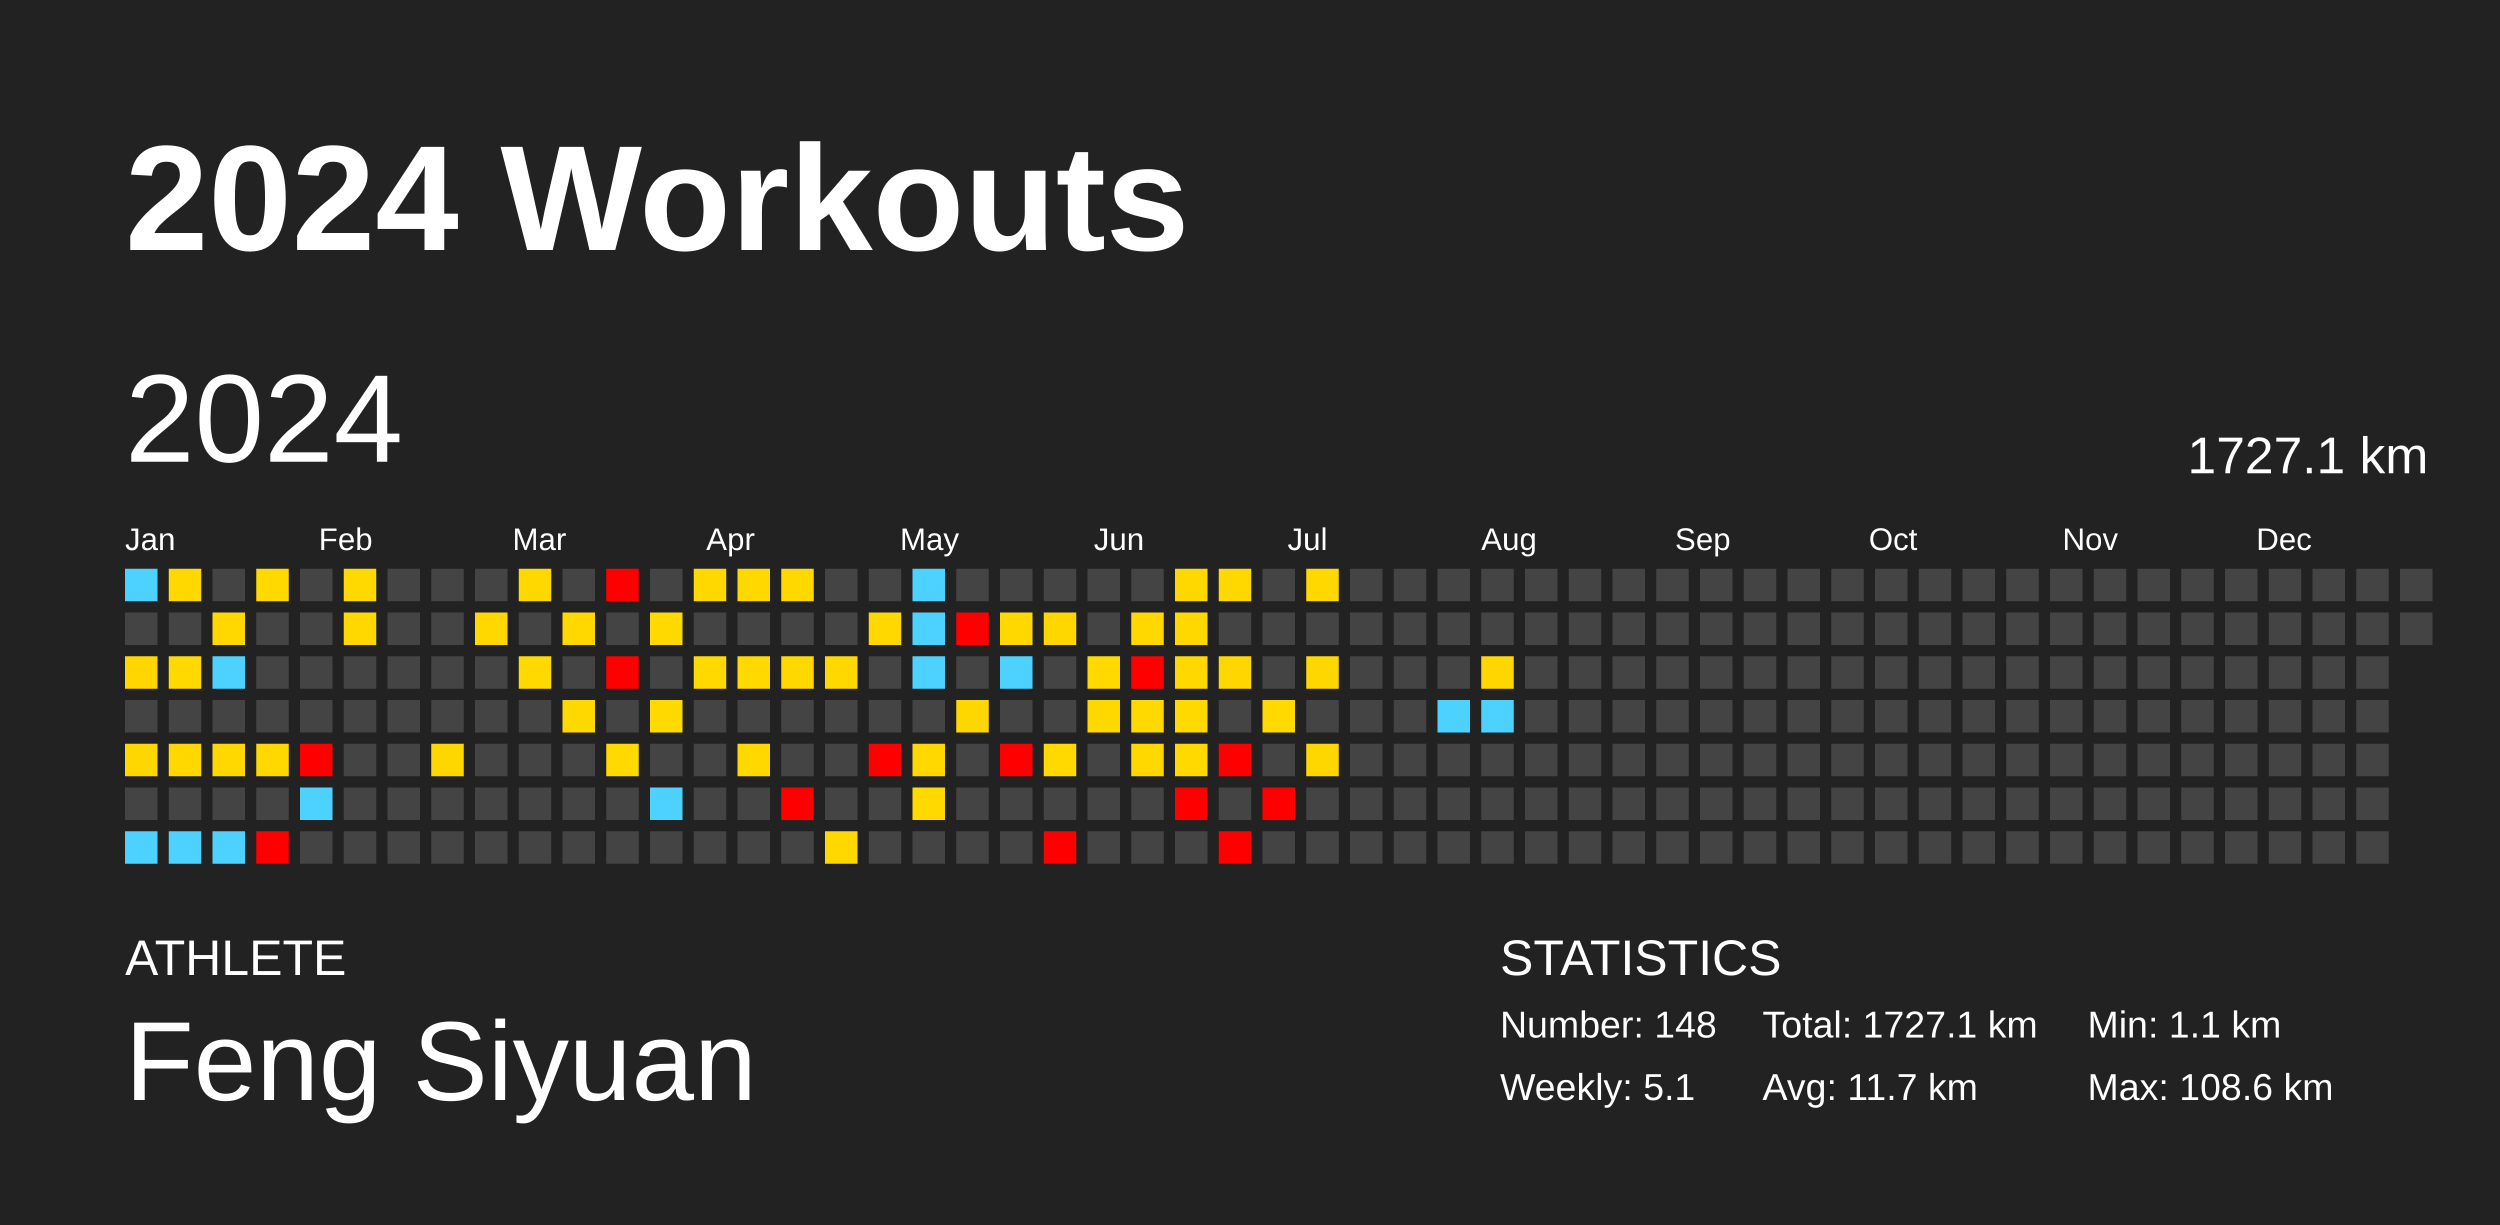
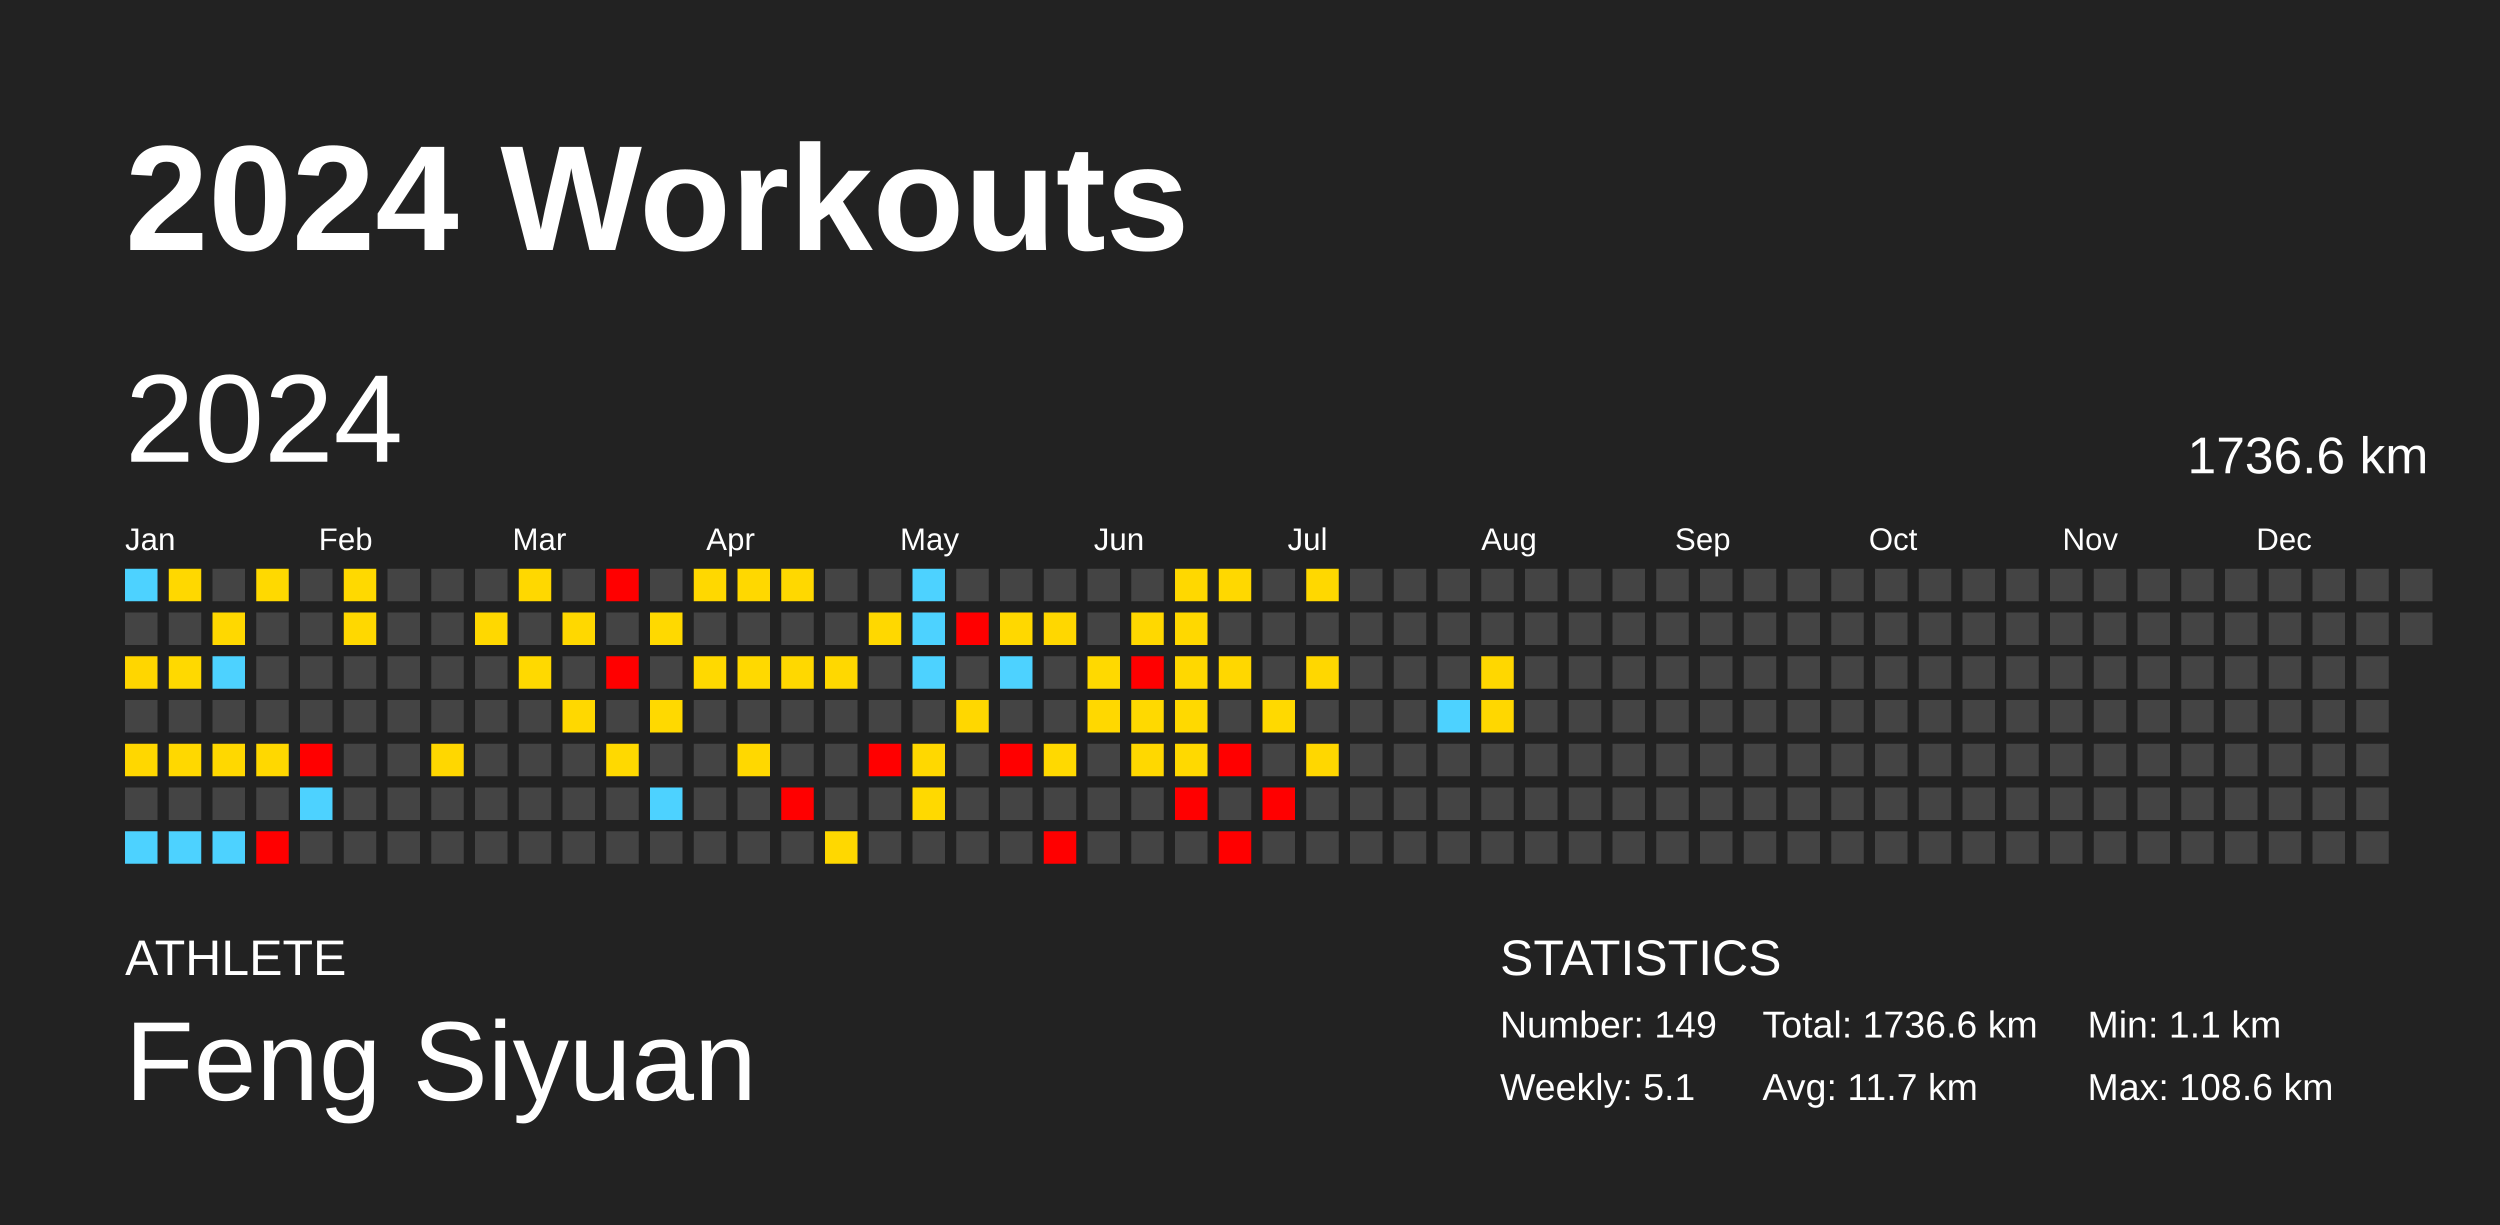
<svg xmlns="http://www.w3.org/2000/svg" baseProfile="full" height="98mm" version="1.1" viewBox="0,0,200,98" width="200mm">
  <defs />
  <rect fill="#222222" height="98" width="200" x="0" y="0" />
  <text fill="#FFFFFF" style="font-size:12px; font-family:Arial; font-weight:bold;" x="10" y="20">2024 Workouts</text>
  <text fill="#FFFFFF" style="font-size:4px; font-family:Arial" x="10" y="78">ATHLETE</text>
  <text fill="#FFFFFF" style="font-size:9px; font-family:Arial" x="10" y="88">Feng Siyuan</text>
  <text fill="#FFFFFF" style="font-size:4px; font-family:Arial" x="120" y="78">STATISTICS</text>
-   <text fill="#FFFFFF" style="font-size:3px; font-family:Arial" x="120" y="83">Number: 148</text>
+   <text fill="#FFFFFF" style="font-size:3px; font-family:Arial" x="120" y="83">Number: 149</text>
  <text fill="#FFFFFF" style="font-size:3px; font-family:Arial" x="120" y="88">Weekly: 5.1</text>
-   <text fill="#FFFFFF" style="font-size:3px; font-family:Arial" x="141" y="83">Total: 1727.1 km</text>
+   <text fill="#FFFFFF" style="font-size:3px; font-family:Arial" x="141" y="83">Total: 1736.6 km</text>
  <text fill="#FFFFFF" style="font-size:3px; font-family:Arial" x="141" y="88">Avg: 11.7 km</text>
  <text fill="#FFFFFF" style="font-size:3px; font-family:Arial" x="167" y="83">Min: 1.1 km</text>
  <text fill="#FFFFFF" style="font-size:3px; font-family:Arial" x="167" y="88">Max: 108.6 km</text>
  <text dominant-baseline="hanging" fill="#FFFFFF" style="font-size:10.0px; font-family:Arial;" x="10" y="30">2024</text>
-   <text dominant-baseline="hanging" fill="#FFFFFF" style="font-size:4.125px; font-family:Arial;" x="175" y="35">1727.1 km</text>
+   <text dominant-baseline="hanging" fill="#FFFFFF" style="font-size:4.125px; font-family:Arial;" x="175" y="35">1736.6 km</text>
  <text fill="#FFFFFF" style="font-size:2.5px; font-family:Arial" x="10.0" y="44">Jan</text>
  <text fill="#FFFFFF" style="font-size:2.5px; font-family:Arial" x="25.5" y="44">Feb</text>
  <text fill="#FFFFFF" style="font-size:2.5px; font-family:Arial" x="41.0" y="44">Mar</text>
  <text fill="#FFFFFF" style="font-size:2.5px; font-family:Arial" x="56.5" y="44">Apr</text>
  <text fill="#FFFFFF" style="font-size:2.5px; font-family:Arial" x="72.0" y="44">May</text>
  <text fill="#FFFFFF" style="font-size:2.5px; font-family:Arial" x="87.5" y="44">Jun</text>
  <text fill="#FFFFFF" style="font-size:2.5px; font-family:Arial" x="103.0" y="44">Jul</text>
  <text fill="#FFFFFF" style="font-size:2.5px; font-family:Arial" x="118.5" y="44">Aug</text>
  <text fill="#FFFFFF" style="font-size:2.5px; font-family:Arial" x="134.0" y="44">Sep</text>
  <text fill="#FFFFFF" style="font-size:2.5px; font-family:Arial" x="149.5" y="44">Oct</text>
  <text fill="#FFFFFF" style="font-size:2.5px; font-family:Arial" x="165.0" y="44">Nov</text>
  <text fill="#FFFFFF" style="font-size:2.5px; font-family:Arial" x="180.5" y="44">Dec</text>
  <rect fill="#4dd2ff" height="2.6" width="2.6" x="10.0" y="45.5" />
  <rect fill="#444444" height="2.6" width="2.6" x="10.0" y="49.0" />
  <rect fill="#ffd600" height="2.6" width="2.6" x="10.0" y="52.5" />
  <rect fill="#444444" height="2.6" width="2.6" x="10.0" y="56.0" />
  <rect fill="#ffd700" height="2.6" width="2.6" x="10.0" y="59.5" />
  <rect fill="#444444" height="2.6" width="2.6" x="10.0" y="63.0" />
  <rect fill="#4dd2ff" height="2.6" width="2.6" x="10.0" y="66.5" />
  <rect fill="#ffd800" height="2.6" width="2.6" x="13.5" y="45.5" />
  <rect fill="#444444" height="2.6" width="2.6" x="13.5" y="49.0" />
  <rect fill="#ffd900" height="2.6" width="2.6" x="13.5" y="52.5" />
  <rect fill="#444444" height="2.6" width="2.6" x="13.5" y="56.0" />
  <rect fill="#ffd800" height="2.6" width="2.6" x="13.5" y="59.5" />
  <rect fill="#444444" height="2.6" width="2.6" x="13.5" y="63.0" />
  <rect fill="#4dd2ff" height="2.6" width="2.6" x="13.5" y="66.5" />
  <rect fill="#444444" height="2.6" width="2.6" x="17.0" y="45.5" />
  <rect fill="#ffd800" height="2.6" width="2.6" x="17.0" y="49.0" />
  <rect fill="#4dd2ff" height="2.6" width="2.6" x="17.0" y="52.5" />
  <rect fill="#444444" height="2.6" width="2.6" x="17.0" y="56.0" />
  <rect fill="#ffd800" height="2.6" width="2.6" x="17.0" y="59.5" />
  <rect fill="#444444" height="2.6" width="2.6" x="17.0" y="63.0" />
  <rect fill="#4dd2ff" height="2.6" width="2.6" x="17.0" y="66.5" />
  <rect fill="#ffd900" height="2.6" width="2.6" x="20.5" y="45.5" />
  <rect fill="#444444" height="2.6" width="2.6" x="20.5" y="49.0" />
  <rect fill="#444444" height="2.6" width="2.6" x="20.5" y="52.5" />
  <rect fill="#444444" height="2.6" width="2.6" x="20.5" y="56.0" />
  <rect fill="#ffd800" height="2.6" width="2.6" x="20.5" y="59.5" />
  <rect fill="#444444" height="2.6" width="2.6" x="20.5" y="63.0" />
  <rect fill="red" height="2.6" width="2.6" x="20.5" y="66.5" />
  <rect fill="#444444" height="2.6" width="2.6" x="24.0" y="45.5" />
  <rect fill="#444444" height="2.6" width="2.6" x="24.0" y="49.0" />
  <rect fill="#444444" height="2.6" width="2.6" x="24.0" y="52.5" />
  <rect fill="#444444" height="2.6" width="2.6" x="24.0" y="56.0" />
  <rect fill="red" height="2.6" width="2.6" x="24.0" y="59.5" />
  <rect fill="#4dd2ff" height="2.6" width="2.6" x="24.0" y="63.0" />
  <rect fill="#444444" height="2.6" width="2.6" x="24.0" y="66.5" />
  <rect fill="#ffd900" height="2.6" width="2.6" x="27.5" y="45.5" />
  <rect fill="#ffd800" height="2.6" width="2.6" x="27.5" y="49.0" />
  <rect fill="#444444" height="2.6" width="2.6" x="27.5" y="52.5" />
  <rect fill="#444444" height="2.6" width="2.6" x="27.5" y="56.0" />
  <rect fill="#444444" height="2.6" width="2.6" x="27.5" y="59.5" />
  <rect fill="#444444" height="2.6" width="2.6" x="27.5" y="63.0" />
  <rect fill="#444444" height="2.6" width="2.6" x="27.5" y="66.5" />
  <rect fill="#444444" height="2.6" width="2.6" x="31.0" y="45.5" />
  <rect fill="#444444" height="2.6" width="2.6" x="31.0" y="49.0" />
  <rect fill="#444444" height="2.6" width="2.6" x="31.0" y="52.5" />
  <rect fill="#444444" height="2.6" width="2.6" x="31.0" y="56.0" />
  <rect fill="#444444" height="2.6" width="2.6" x="31.0" y="59.5" />
  <rect fill="#444444" height="2.6" width="2.6" x="31.0" y="63.0" />
  <rect fill="#444444" height="2.6" width="2.6" x="31.0" y="66.5" />
  <rect fill="#444444" height="2.6" width="2.6" x="34.5" y="45.5" />
  <rect fill="#444444" height="2.6" width="2.6" x="34.5" y="49.0" />
  <rect fill="#444444" height="2.6" width="2.6" x="34.5" y="52.5" />
  <rect fill="#444444" height="2.6" width="2.6" x="34.5" y="56.0" />
  <rect fill="#ffd700" height="2.6" width="2.6" x="34.5" y="59.5" />
  <rect fill="#444444" height="2.6" width="2.6" x="34.5" y="63.0" />
  <rect fill="#444444" height="2.6" width="2.6" x="34.5" y="66.5" />
  <rect fill="#444444" height="2.6" width="2.6" x="38.0" y="45.5" />
  <rect fill="#ffd800" height="2.6" width="2.6" x="38.0" y="49.0" />
  <rect fill="#444444" height="2.6" width="2.6" x="38.0" y="52.5" />
  <rect fill="#444444" height="2.6" width="2.6" x="38.0" y="56.0" />
  <rect fill="#444444" height="2.6" width="2.6" x="38.0" y="59.5" />
  <rect fill="#444444" height="2.6" width="2.6" x="38.0" y="63.0" />
  <rect fill="#444444" height="2.6" width="2.6" x="38.0" y="66.5" />
  <rect fill="#ffd800" height="2.6" width="2.6" x="41.5" y="45.5" />
  <rect fill="#444444" height="2.6" width="2.6" x="41.5" y="49.0" />
  <rect fill="#ffd900" height="2.6" width="2.6" x="41.5" y="52.5" />
  <rect fill="#444444" height="2.6" width="2.6" x="41.5" y="56.0" />
  <rect fill="#444444" height="2.6" width="2.6" x="41.5" y="59.5" />
  <rect fill="#444444" height="2.6" width="2.6" x="41.5" y="63.0" />
  <rect fill="#444444" height="2.6" width="2.6" x="41.5" y="66.5" />
  <rect fill="#444444" height="2.6" width="2.6" x="45.0" y="45.5" />
  <rect fill="#ffd800" height="2.6" width="2.6" x="45.0" y="49.0" />
  <rect fill="#444444" height="2.6" width="2.6" x="45.0" y="52.5" />
  <rect fill="#ffd800" height="2.6" width="2.6" x="45.0" y="56.0" />
  <rect fill="#444444" height="2.6" width="2.6" x="45.0" y="59.5" />
  <rect fill="#444444" height="2.6" width="2.6" x="45.0" y="63.0" />
  <rect fill="#444444" height="2.6" width="2.6" x="45.0" y="66.5" />
  <rect fill="red" height="2.6" width="2.6" x="48.5" y="45.5" />
  <rect fill="#444444" height="2.6" width="2.6" x="48.5" y="49.0" />
  <rect fill="red" height="2.6" width="2.6" x="48.5" y="52.5" />
  <rect fill="#444444" height="2.6" width="2.6" x="48.5" y="56.0" />
  <rect fill="#ffd900" height="2.6" width="2.6" x="48.5" y="59.5" />
  <rect fill="#444444" height="2.6" width="2.6" x="48.5" y="63.0" />
  <rect fill="#444444" height="2.6" width="2.6" x="48.5" y="66.5" />
  <rect fill="#444444" height="2.6" width="2.6" x="52.0" y="45.5" />
  <rect fill="#ffd900" height="2.6" width="2.6" x="52.0" y="49.0" />
  <rect fill="#444444" height="2.6" width="2.6" x="52.0" y="52.5" />
  <rect fill="#ffd900" height="2.6" width="2.6" x="52.0" y="56.0" />
  <rect fill="#444444" height="2.6" width="2.6" x="52.0" y="59.5" />
  <rect fill="#4dd2ff" height="2.6" width="2.6" x="52.0" y="63.0" />
  <rect fill="#444444" height="2.6" width="2.6" x="52.0" y="66.5" />
  <rect fill="#ffd800" height="2.6" width="2.6" x="55.5" y="45.5" />
  <rect fill="#444444" height="2.6" width="2.6" x="55.5" y="49.0" />
  <rect fill="#ffd900" height="2.6" width="2.6" x="55.5" y="52.5" />
  <rect fill="#444444" height="2.6" width="2.6" x="55.5" y="56.0" />
  <rect fill="#444444" height="2.6" width="2.6" x="55.5" y="59.5" />
  <rect fill="#444444" height="2.6" width="2.6" x="55.5" y="63.0" />
  <rect fill="#444444" height="2.6" width="2.6" x="55.5" y="66.5" />
  <rect fill="#ffd800" height="2.6" width="2.6" x="59.0" y="45.5" />
  <rect fill="#444444" height="2.6" width="2.6" x="59.0" y="49.0" />
  <rect fill="#ffd900" height="2.6" width="2.6" x="59.0" y="52.5" />
  <rect fill="#444444" height="2.6" width="2.6" x="59.0" y="56.0" />
  <rect fill="#ffd800" height="2.6" width="2.6" x="59.0" y="59.5" />
  <rect fill="#444444" height="2.6" width="2.6" x="59.0" y="63.0" />
  <rect fill="#444444" height="2.6" width="2.6" x="59.0" y="66.5" />
  <rect fill="#ffd800" height="2.6" width="2.6" x="62.5" y="45.5" />
  <rect fill="#444444" height="2.6" width="2.6" x="62.5" y="49.0" />
  <rect fill="#ffd800" height="2.6" width="2.6" x="62.5" y="52.5" />
  <rect fill="#444444" height="2.6" width="2.6" x="62.5" y="56.0" />
  <rect fill="#444444" height="2.6" width="2.6" x="62.5" y="59.5" />
  <rect fill="red" height="2.6" width="2.6" x="62.5" y="63.0" />
  <rect fill="#444444" height="2.6" width="2.6" x="62.5" y="66.5" />
  <rect fill="#444444" height="2.6" width="2.6" x="66.0" y="45.5" />
  <rect fill="#444444" height="2.6" width="2.6" x="66.0" y="49.0" />
  <rect fill="#ffd800" height="2.6" width="2.6" x="66.0" y="52.5" />
  <rect fill="#444444" height="2.6" width="2.6" x="66.0" y="56.0" />
  <rect fill="#444444" height="2.6" width="2.6" x="66.0" y="59.5" />
  <rect fill="#444444" height="2.6" width="2.6" x="66.0" y="63.0" />
  <rect fill="#ffd800" height="2.6" width="2.6" x="66.0" y="66.5" />
  <rect fill="#444444" height="2.6" width="2.6" x="69.5" y="45.5" />
  <rect fill="#ffd800" height="2.6" width="2.6" x="69.5" y="49.0" />
  <rect fill="#444444" height="2.6" width="2.6" x="69.5" y="52.5" />
  <rect fill="#444444" height="2.6" width="2.6" x="69.5" y="56.0" />
  <rect fill="red" height="2.6" width="2.6" x="69.5" y="59.5" />
  <rect fill="#444444" height="2.6" width="2.6" x="69.5" y="63.0" />
  <rect fill="#444444" height="2.6" width="2.6" x="69.5" y="66.5" />
  <rect fill="#4dd2ff" height="2.6" width="2.6" x="73.0" y="45.5" />
  <rect fill="#4dd2ff" height="2.6" width="2.6" x="73.0" y="49.0" />
  <rect fill="#4dd2ff" height="2.6" width="2.6" x="73.0" y="52.5" />
  <rect fill="#444444" height="2.6" width="2.6" x="73.0" y="56.0" />
  <rect fill="#ffd800" height="2.6" width="2.6" x="73.0" y="59.5" />
  <rect fill="#ffd900" height="2.6" width="2.6" x="73.0" y="63.0" />
  <rect fill="#444444" height="2.6" width="2.6" x="73.0" y="66.5" />
  <rect fill="#444444" height="2.6" width="2.6" x="76.5" y="45.5" />
  <rect fill="red" height="2.6" width="2.6" x="76.5" y="49.0" />
  <rect fill="#444444" height="2.6" width="2.6" x="76.5" y="52.5" />
  <rect fill="#ffd700" height="2.6" width="2.6" x="76.5" y="56.0" />
  <rect fill="#444444" height="2.6" width="2.6" x="76.5" y="59.5" />
  <rect fill="#444444" height="2.6" width="2.6" x="76.5" y="63.0" />
  <rect fill="#444444" height="2.6" width="2.6" x="76.5" y="66.5" />
  <rect fill="#444444" height="2.6" width="2.6" x="80.0" y="45.5" />
  <rect fill="#ffd800" height="2.6" width="2.6" x="80.0" y="49.0" />
  <rect fill="#4dd2ff" height="2.6" width="2.6" x="80.0" y="52.5" />
  <rect fill="#444444" height="2.6" width="2.6" x="80.0" y="56.0" />
  <rect fill="red" height="2.6" width="2.6" x="80.0" y="59.5" />
  <rect fill="#444444" height="2.6" width="2.6" x="80.0" y="63.0" />
  <rect fill="#444444" height="2.6" width="2.6" x="80.0" y="66.5" />
  <rect fill="#444444" height="2.6" width="2.6" x="83.5" y="45.5" />
  <rect fill="#ffd700" height="2.6" width="2.6" x="83.5" y="49.0" />
  <rect fill="#444444" height="2.6" width="2.6" x="83.5" y="52.5" />
  <rect fill="#444444" height="2.6" width="2.6" x="83.5" y="56.0" />
  <rect fill="#ffd900" height="2.6" width="2.6" x="83.5" y="59.5" />
  <rect fill="#444444" height="2.6" width="2.6" x="83.5" y="63.0" />
  <rect fill="red" height="2.6" width="2.6" x="83.5" y="66.5" />
  <rect fill="#444444" height="2.6" width="2.6" x="87.0" y="45.5" />
  <rect fill="#444444" height="2.6" width="2.6" x="87.0" y="49.0" />
  <rect fill="#ffd900" height="2.6" width="2.6" x="87.0" y="52.5" />
  <rect fill="#ffd800" height="2.6" width="2.6" x="87.0" y="56.0" />
  <rect fill="#444444" height="2.6" width="2.6" x="87.0" y="59.5" />
  <rect fill="#444444" height="2.6" width="2.6" x="87.0" y="63.0" />
  <rect fill="#444444" height="2.6" width="2.6" x="87.0" y="66.5" />
  <rect fill="#444444" height="2.6" width="2.6" x="90.5" y="45.5" />
  <rect fill="#ffd800" height="2.6" width="2.6" x="90.5" y="49.0" />
  <rect fill="red" height="2.6" width="2.6" x="90.5" y="52.5" />
  <rect fill="#ffd900" height="2.6" width="2.6" x="90.5" y="56.0" />
  <rect fill="#ffd800" height="2.6" width="2.6" x="90.5" y="59.5" />
  <rect fill="#444444" height="2.6" width="2.6" x="90.5" y="63.0" />
  <rect fill="#444444" height="2.6" width="2.6" x="90.5" y="66.5" />
  <rect fill="#ffd800" height="2.6" width="2.6" x="94.0" y="45.5" />
  <rect fill="#ffd800" height="2.6" width="2.6" x="94.0" y="49.0" />
  <rect fill="#ffd800" height="2.6" width="2.6" x="94.0" y="52.5" />
  <rect fill="#ffd900" height="2.6" width="2.6" x="94.0" y="56.0" />
  <rect fill="#ffd900" height="2.6" width="2.6" x="94.0" y="59.5" />
  <rect fill="red" height="2.6" width="2.6" x="94.0" y="63.0" />
  <rect fill="#444444" height="2.6" width="2.6" x="94.0" y="66.5" />
  <rect fill="#ffd800" height="2.6" width="2.6" x="97.5" y="45.5" />
  <rect fill="#444444" height="2.6" width="2.6" x="97.5" y="49.0" />
  <rect fill="#ffd700" height="2.6" width="2.6" x="97.5" y="52.5" />
  <rect fill="#444444" height="2.6" width="2.6" x="97.5" y="56.0" />
  <rect fill="red" height="2.6" width="2.6" x="97.5" y="59.5" />
  <rect fill="#444444" height="2.6" width="2.6" x="97.5" y="63.0" />
  <rect fill="red" height="2.6" width="2.6" x="97.5" y="66.5" />
  <rect fill="#444444" height="2.6" width="2.6" x="101.0" y="45.5" />
  <rect fill="#444444" height="2.6" width="2.6" x="101.0" y="49.0" />
  <rect fill="#444444" height="2.6" width="2.6" x="101.0" y="52.5" />
  <rect fill="#ffd900" height="2.6" width="2.6" x="101.0" y="56.0" />
  <rect fill="#444444" height="2.6" width="2.6" x="101.0" y="59.5" />
  <rect fill="red" height="2.6" width="2.6" x="101.0" y="63.0" />
  <rect fill="#444444" height="2.6" width="2.6" x="101.0" y="66.5" />
  <rect fill="#ffd800" height="2.6" width="2.6" x="104.5" y="45.5" />
  <rect fill="#444444" height="2.6" width="2.6" x="104.5" y="49.0" />
  <rect fill="#ffd700" height="2.6" width="2.6" x="104.5" y="52.5" />
  <rect fill="#444444" height="2.6" width="2.6" x="104.5" y="56.0" />
  <rect fill="#ffd700" height="2.6" width="2.6" x="104.5" y="59.5" />
  <rect fill="#444444" height="2.6" width="2.6" x="104.5" y="63.0" />
  <rect fill="#444444" height="2.6" width="2.6" x="104.5" y="66.5" />
  <rect fill="#444444" height="2.6" width="2.6" x="108.0" y="45.5" />
  <rect fill="#444444" height="2.6" width="2.6" x="108.0" y="49.0" />
  <rect fill="#444444" height="2.6" width="2.6" x="108.0" y="52.5" />
  <rect fill="#444444" height="2.6" width="2.6" x="108.0" y="56.0" />
  <rect fill="#444444" height="2.6" width="2.6" x="108.0" y="59.5" />
  <rect fill="#444444" height="2.6" width="2.6" x="108.0" y="63.0" />
  <rect fill="#444444" height="2.6" width="2.6" x="108.0" y="66.5" />
  <rect fill="#444444" height="2.6" width="2.6" x="111.5" y="45.5" />
  <rect fill="#444444" height="2.6" width="2.6" x="111.5" y="49.0" />
  <rect fill="#444444" height="2.6" width="2.6" x="111.5" y="52.5" />
  <rect fill="#444444" height="2.6" width="2.6" x="111.5" y="56.0" />
  <rect fill="#444444" height="2.6" width="2.6" x="111.5" y="59.5" />
  <rect fill="#444444" height="2.6" width="2.6" x="111.5" y="63.0" />
  <rect fill="#444444" height="2.6" width="2.6" x="111.5" y="66.5" />
  <rect fill="#444444" height="2.6" width="2.6" x="115.0" y="45.5" />
  <rect fill="#444444" height="2.6" width="2.6" x="115.0" y="49.0" />
  <rect fill="#444444" height="2.6" width="2.6" x="115.0" y="52.5" />
  <rect fill="#4dd2ff" height="2.6" width="2.6" x="115.0" y="56.0" />
  <rect fill="#444444" height="2.6" width="2.6" x="115.0" y="59.5" />
  <rect fill="#444444" height="2.6" width="2.6" x="115.0" y="63.0" />
  <rect fill="#444444" height="2.6" width="2.6" x="115.0" y="66.5" />
  <rect fill="#444444" height="2.6" width="2.6" x="118.5" y="45.5" />
  <rect fill="#444444" height="2.6" width="2.6" x="118.5" y="49.0" />
  <rect fill="#ffd700" height="2.6" width="2.6" x="118.5" y="52.5" />
-   <rect fill="#4dd2ff" height="2.6" width="2.6" x="118.5" y="56.0" />
+   <rect fill="#ffd700" height="2.6" width="2.6" x="118.5" y="56.0" />
  <rect fill="#444444" height="2.6" width="2.6" x="118.5" y="59.5" />
  <rect fill="#444444" height="2.6" width="2.6" x="118.5" y="63.0" />
  <rect fill="#444444" height="2.6" width="2.6" x="118.5" y="66.5" />
  <rect fill="#444444" height="2.6" width="2.6" x="122.0" y="45.5" />
  <rect fill="#444444" height="2.6" width="2.6" x="122.0" y="49.0" />
  <rect fill="#444444" height="2.6" width="2.6" x="122.0" y="52.5" />
  <rect fill="#444444" height="2.6" width="2.6" x="122.0" y="56.0" />
  <rect fill="#444444" height="2.6" width="2.6" x="122.0" y="59.5" />
  <rect fill="#444444" height="2.6" width="2.6" x="122.0" y="63.0" />
  <rect fill="#444444" height="2.6" width="2.6" x="122.0" y="66.5" />
  <rect fill="#444444" height="2.6" width="2.6" x="125.5" y="45.5" />
  <rect fill="#444444" height="2.6" width="2.6" x="125.5" y="49.0" />
  <rect fill="#444444" height="2.6" width="2.6" x="125.5" y="52.5" />
  <rect fill="#444444" height="2.6" width="2.6" x="125.5" y="56.0" />
  <rect fill="#444444" height="2.6" width="2.6" x="125.5" y="59.5" />
  <rect fill="#444444" height="2.6" width="2.6" x="125.5" y="63.0" />
  <rect fill="#444444" height="2.6" width="2.6" x="125.5" y="66.5" />
  <rect fill="#444444" height="2.6" width="2.6" x="129.0" y="45.5" />
  <rect fill="#444444" height="2.6" width="2.6" x="129.0" y="49.0" />
  <rect fill="#444444" height="2.6" width="2.6" x="129.0" y="52.5" />
  <rect fill="#444444" height="2.6" width="2.6" x="129.0" y="56.0" />
  <rect fill="#444444" height="2.6" width="2.6" x="129.0" y="59.5" />
  <rect fill="#444444" height="2.6" width="2.6" x="129.0" y="63.0" />
  <rect fill="#444444" height="2.6" width="2.6" x="129.0" y="66.5" />
  <rect fill="#444444" height="2.6" width="2.6" x="132.5" y="45.5" />
  <rect fill="#444444" height="2.6" width="2.6" x="132.5" y="49.0" />
  <rect fill="#444444" height="2.6" width="2.6" x="132.5" y="52.5" />
  <rect fill="#444444" height="2.6" width="2.6" x="132.5" y="56.0" />
  <rect fill="#444444" height="2.6" width="2.6" x="132.5" y="59.5" />
  <rect fill="#444444" height="2.6" width="2.6" x="132.5" y="63.0" />
  <rect fill="#444444" height="2.6" width="2.6" x="132.5" y="66.5" />
  <rect fill="#444444" height="2.6" width="2.6" x="136.0" y="45.5" />
  <rect fill="#444444" height="2.6" width="2.6" x="136.0" y="49.0" />
  <rect fill="#444444" height="2.6" width="2.6" x="136.0" y="52.5" />
  <rect fill="#444444" height="2.6" width="2.6" x="136.0" y="56.0" />
  <rect fill="#444444" height="2.6" width="2.6" x="136.0" y="59.5" />
  <rect fill="#444444" height="2.6" width="2.6" x="136.0" y="63.0" />
  <rect fill="#444444" height="2.6" width="2.6" x="136.0" y="66.5" />
  <rect fill="#444444" height="2.6" width="2.6" x="139.5" y="45.5" />
  <rect fill="#444444" height="2.6" width="2.6" x="139.5" y="49.0" />
  <rect fill="#444444" height="2.6" width="2.6" x="139.5" y="52.5" />
  <rect fill="#444444" height="2.6" width="2.6" x="139.5" y="56.0" />
  <rect fill="#444444" height="2.6" width="2.6" x="139.5" y="59.5" />
  <rect fill="#444444" height="2.6" width="2.6" x="139.5" y="63.0" />
  <rect fill="#444444" height="2.6" width="2.6" x="139.5" y="66.5" />
  <rect fill="#444444" height="2.6" width="2.6" x="143.0" y="45.5" />
  <rect fill="#444444" height="2.6" width="2.6" x="143.0" y="49.0" />
  <rect fill="#444444" height="2.6" width="2.6" x="143.0" y="52.5" />
  <rect fill="#444444" height="2.6" width="2.6" x="143.0" y="56.0" />
  <rect fill="#444444" height="2.6" width="2.6" x="143.0" y="59.5" />
  <rect fill="#444444" height="2.6" width="2.6" x="143.0" y="63.0" />
  <rect fill="#444444" height="2.6" width="2.6" x="143.0" y="66.5" />
  <rect fill="#444444" height="2.6" width="2.6" x="146.5" y="45.5" />
  <rect fill="#444444" height="2.6" width="2.6" x="146.5" y="49.0" />
  <rect fill="#444444" height="2.6" width="2.6" x="146.5" y="52.5" />
  <rect fill="#444444" height="2.6" width="2.6" x="146.5" y="56.0" />
  <rect fill="#444444" height="2.6" width="2.6" x="146.5" y="59.5" />
  <rect fill="#444444" height="2.6" width="2.6" x="146.5" y="63.0" />
  <rect fill="#444444" height="2.6" width="2.6" x="146.5" y="66.5" />
  <rect fill="#444444" height="2.6" width="2.6" x="150.0" y="45.5" />
  <rect fill="#444444" height="2.6" width="2.6" x="150.0" y="49.0" />
  <rect fill="#444444" height="2.6" width="2.6" x="150.0" y="52.5" />
  <rect fill="#444444" height="2.6" width="2.6" x="150.0" y="56.0" />
  <rect fill="#444444" height="2.6" width="2.6" x="150.0" y="59.5" />
  <rect fill="#444444" height="2.6" width="2.6" x="150.0" y="63.0" />
  <rect fill="#444444" height="2.6" width="2.6" x="150.0" y="66.5" />
  <rect fill="#444444" height="2.6" width="2.6" x="153.5" y="45.5" />
  <rect fill="#444444" height="2.6" width="2.6" x="153.5" y="49.0" />
  <rect fill="#444444" height="2.6" width="2.6" x="153.5" y="52.5" />
  <rect fill="#444444" height="2.6" width="2.6" x="153.5" y="56.0" />
  <rect fill="#444444" height="2.6" width="2.6" x="153.5" y="59.5" />
  <rect fill="#444444" height="2.6" width="2.6" x="153.5" y="63.0" />
  <rect fill="#444444" height="2.6" width="2.6" x="153.5" y="66.5" />
  <rect fill="#444444" height="2.6" width="2.6" x="157.0" y="45.5" />
  <rect fill="#444444" height="2.6" width="2.6" x="157.0" y="49.0" />
  <rect fill="#444444" height="2.6" width="2.6" x="157.0" y="52.5" />
  <rect fill="#444444" height="2.6" width="2.6" x="157.0" y="56.0" />
  <rect fill="#444444" height="2.6" width="2.6" x="157.0" y="59.5" />
  <rect fill="#444444" height="2.6" width="2.6" x="157.0" y="63.0" />
  <rect fill="#444444" height="2.6" width="2.6" x="157.0" y="66.5" />
  <rect fill="#444444" height="2.6" width="2.6" x="160.5" y="45.5" />
  <rect fill="#444444" height="2.6" width="2.6" x="160.5" y="49.0" />
  <rect fill="#444444" height="2.6" width="2.6" x="160.5" y="52.5" />
  <rect fill="#444444" height="2.6" width="2.6" x="160.5" y="56.0" />
  <rect fill="#444444" height="2.6" width="2.6" x="160.5" y="59.5" />
  <rect fill="#444444" height="2.6" width="2.6" x="160.5" y="63.0" />
  <rect fill="#444444" height="2.6" width="2.6" x="160.5" y="66.5" />
  <rect fill="#444444" height="2.6" width="2.6" x="164.0" y="45.5" />
  <rect fill="#444444" height="2.6" width="2.6" x="164.0" y="49.0" />
  <rect fill="#444444" height="2.6" width="2.6" x="164.0" y="52.5" />
  <rect fill="#444444" height="2.6" width="2.6" x="164.0" y="56.0" />
  <rect fill="#444444" height="2.6" width="2.6" x="164.0" y="59.5" />
  <rect fill="#444444" height="2.6" width="2.6" x="164.0" y="63.0" />
  <rect fill="#444444" height="2.6" width="2.6" x="164.0" y="66.5" />
  <rect fill="#444444" height="2.6" width="2.6" x="167.5" y="45.5" />
  <rect fill="#444444" height="2.6" width="2.6" x="167.5" y="49.0" />
  <rect fill="#444444" height="2.6" width="2.6" x="167.5" y="52.5" />
  <rect fill="#444444" height="2.6" width="2.6" x="167.5" y="56.0" />
  <rect fill="#444444" height="2.6" width="2.6" x="167.5" y="59.5" />
  <rect fill="#444444" height="2.6" width="2.6" x="167.5" y="63.0" />
  <rect fill="#444444" height="2.6" width="2.6" x="167.5" y="66.5" />
  <rect fill="#444444" height="2.6" width="2.6" x="171.0" y="45.5" />
  <rect fill="#444444" height="2.6" width="2.6" x="171.0" y="49.0" />
  <rect fill="#444444" height="2.6" width="2.6" x="171.0" y="52.5" />
  <rect fill="#444444" height="2.6" width="2.6" x="171.0" y="56.0" />
  <rect fill="#444444" height="2.6" width="2.6" x="171.0" y="59.5" />
  <rect fill="#444444" height="2.6" width="2.6" x="171.0" y="63.0" />
  <rect fill="#444444" height="2.6" width="2.6" x="171.0" y="66.5" />
  <rect fill="#444444" height="2.6" width="2.6" x="174.5" y="45.5" />
  <rect fill="#444444" height="2.6" width="2.6" x="174.5" y="49.0" />
  <rect fill="#444444" height="2.6" width="2.6" x="174.5" y="52.5" />
  <rect fill="#444444" height="2.6" width="2.6" x="174.5" y="56.0" />
  <rect fill="#444444" height="2.6" width="2.6" x="174.5" y="59.5" />
  <rect fill="#444444" height="2.6" width="2.6" x="174.5" y="63.0" />
  <rect fill="#444444" height="2.6" width="2.6" x="174.5" y="66.5" />
  <rect fill="#444444" height="2.6" width="2.6" x="178.0" y="45.5" />
  <rect fill="#444444" height="2.6" width="2.6" x="178.0" y="49.0" />
  <rect fill="#444444" height="2.6" width="2.6" x="178.0" y="52.5" />
  <rect fill="#444444" height="2.6" width="2.6" x="178.0" y="56.0" />
  <rect fill="#444444" height="2.6" width="2.6" x="178.0" y="59.5" />
  <rect fill="#444444" height="2.6" width="2.6" x="178.0" y="63.0" />
  <rect fill="#444444" height="2.6" width="2.6" x="178.0" y="66.5" />
  <rect fill="#444444" height="2.6" width="2.6" x="181.5" y="45.5" />
  <rect fill="#444444" height="2.6" width="2.6" x="181.5" y="49.0" />
  <rect fill="#444444" height="2.6" width="2.6" x="181.5" y="52.5" />
  <rect fill="#444444" height="2.6" width="2.6" x="181.5" y="56.0" />
  <rect fill="#444444" height="2.6" width="2.6" x="181.5" y="59.5" />
  <rect fill="#444444" height="2.6" width="2.6" x="181.5" y="63.0" />
  <rect fill="#444444" height="2.6" width="2.6" x="181.5" y="66.5" />
  <rect fill="#444444" height="2.6" width="2.6" x="185.0" y="45.5" />
  <rect fill="#444444" height="2.6" width="2.6" x="185.0" y="49.0" />
  <rect fill="#444444" height="2.6" width="2.6" x="185.0" y="52.5" />
  <rect fill="#444444" height="2.6" width="2.6" x="185.0" y="56.0" />
  <rect fill="#444444" height="2.6" width="2.6" x="185.0" y="59.5" />
  <rect fill="#444444" height="2.6" width="2.6" x="185.0" y="63.0" />
  <rect fill="#444444" height="2.6" width="2.6" x="185.0" y="66.5" />
  <rect fill="#444444" height="2.6" width="2.6" x="188.5" y="45.5" />
  <rect fill="#444444" height="2.6" width="2.6" x="188.5" y="49.0" />
  <rect fill="#444444" height="2.6" width="2.6" x="188.5" y="52.5" />
  <rect fill="#444444" height="2.6" width="2.6" x="188.5" y="56.0" />
  <rect fill="#444444" height="2.6" width="2.6" x="188.5" y="59.5" />
  <rect fill="#444444" height="2.6" width="2.6" x="188.5" y="63.0" />
  <rect fill="#444444" height="2.6" width="2.6" x="188.5" y="66.5" />
  <rect fill="#444444" height="2.6" width="2.6" x="192.0" y="45.5" />
  <rect fill="#444444" height="2.6" width="2.6" x="192.0" y="49.0" />
</svg>
